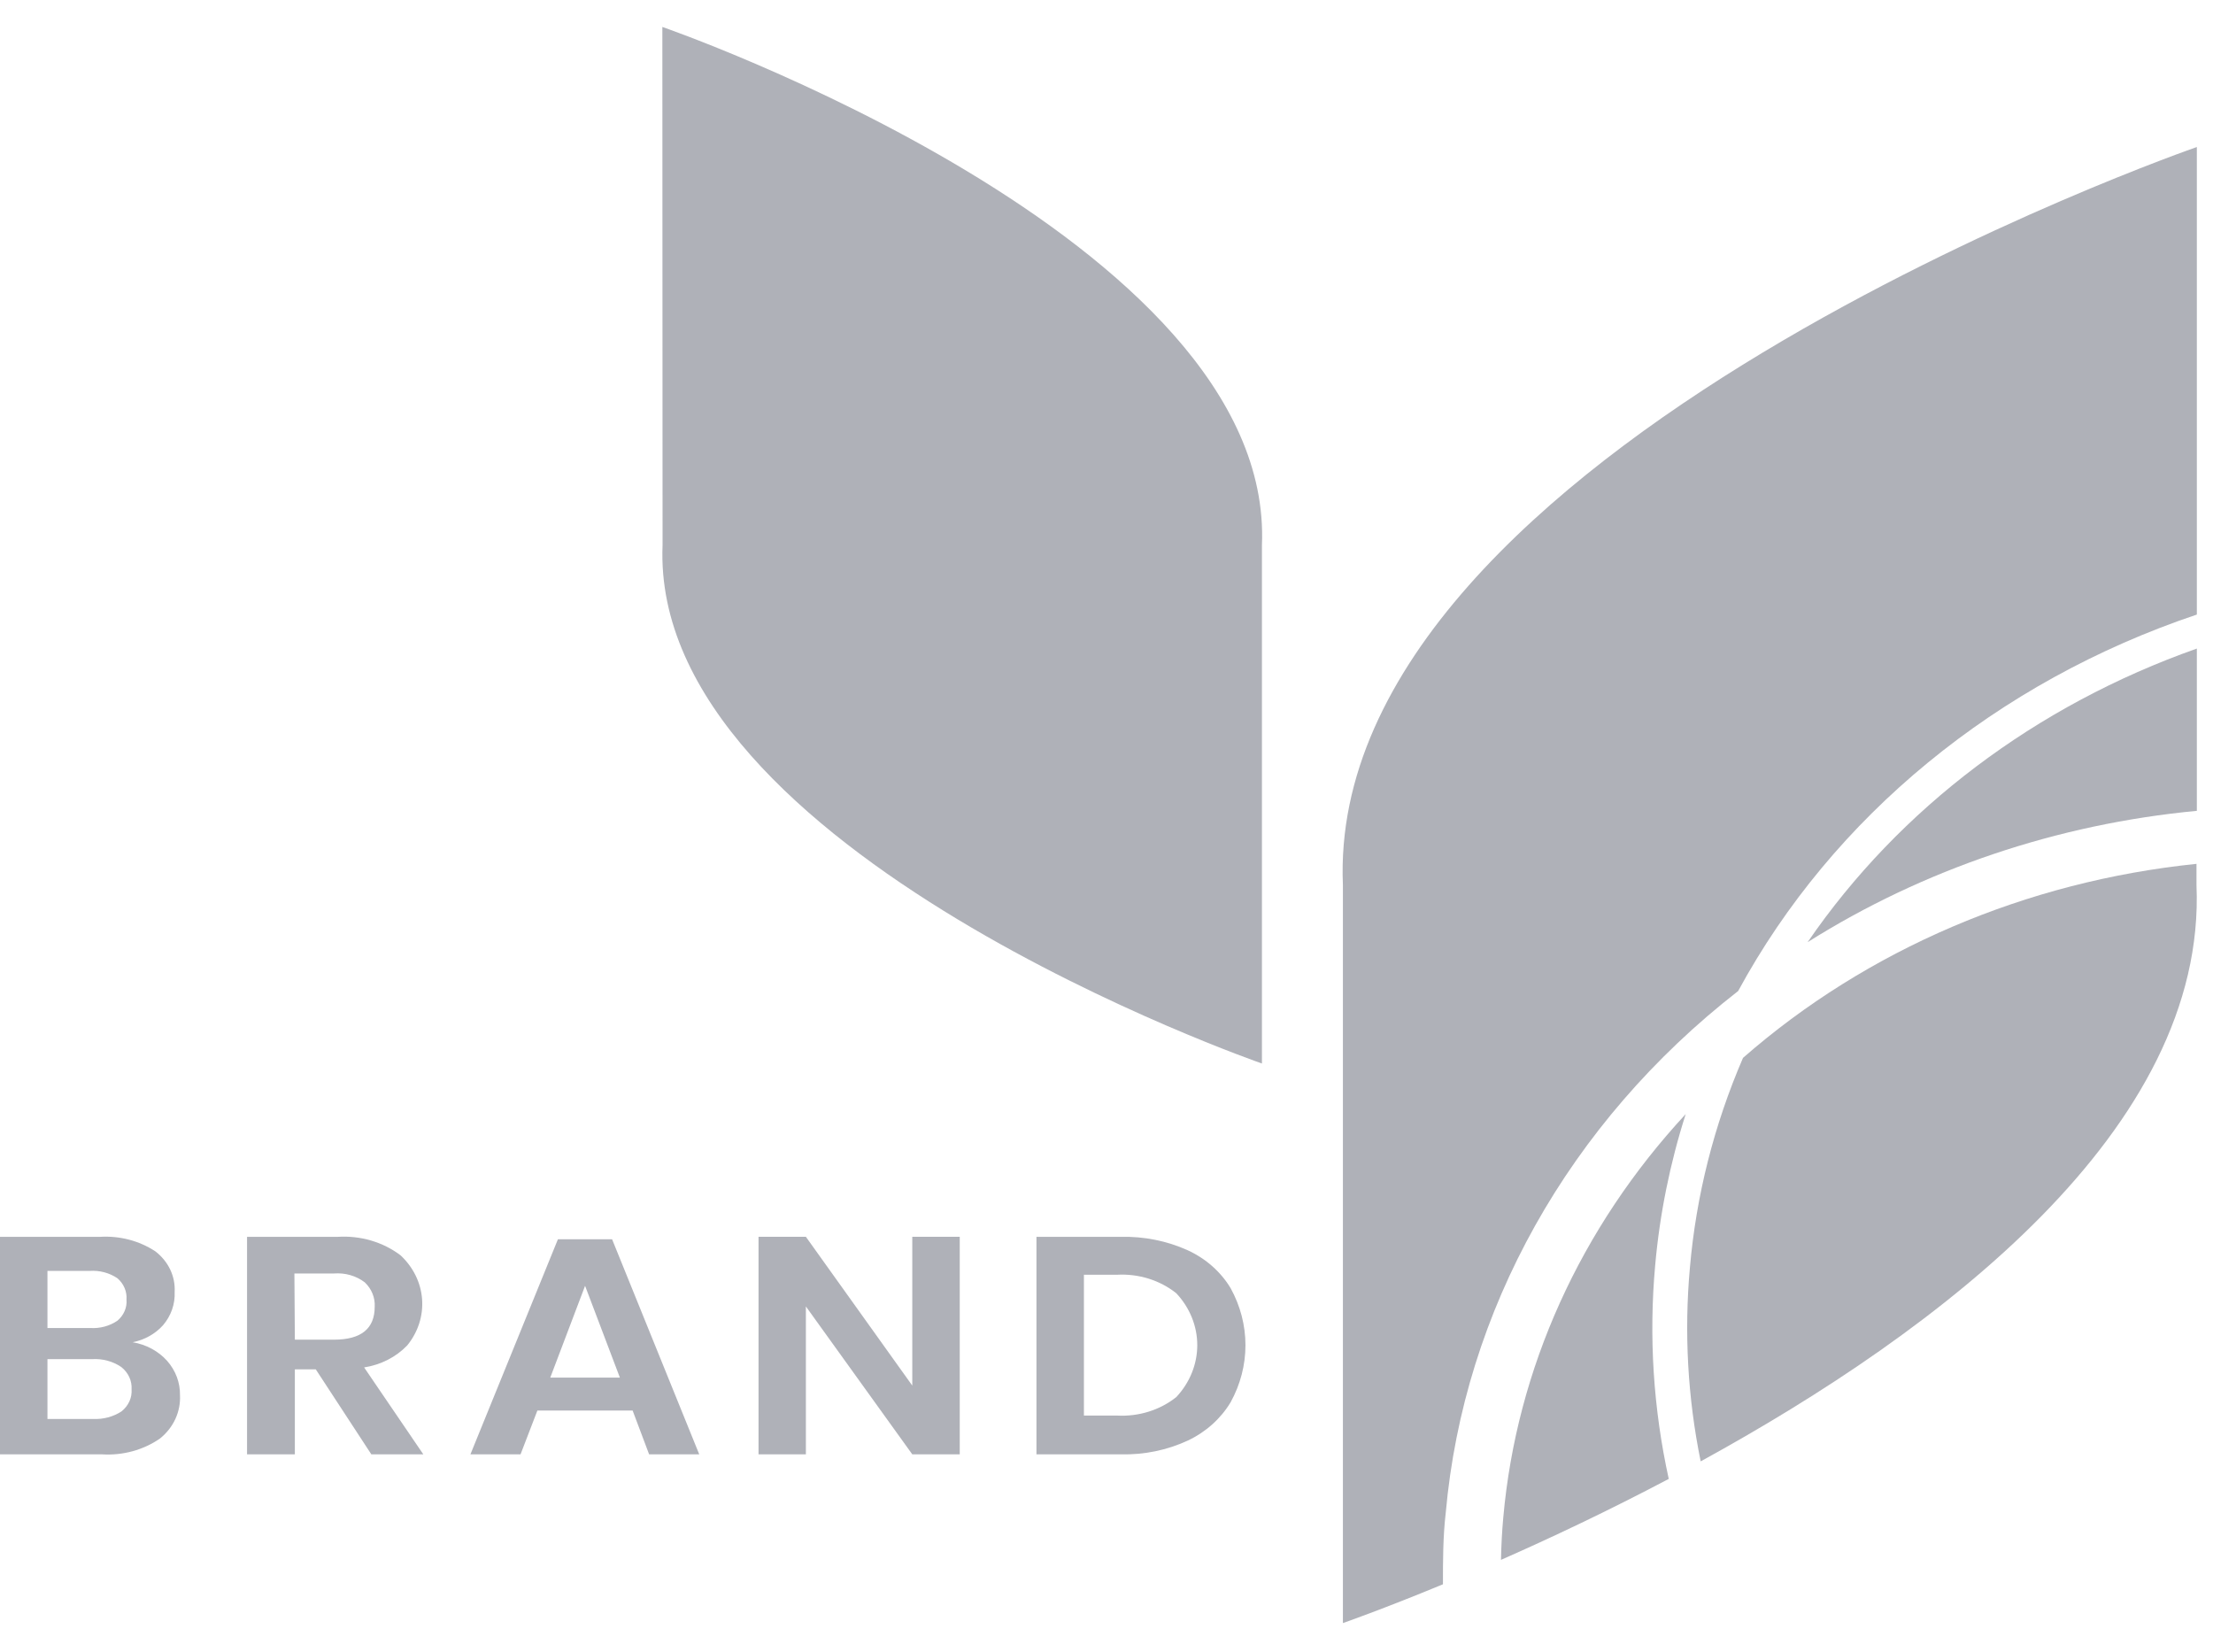
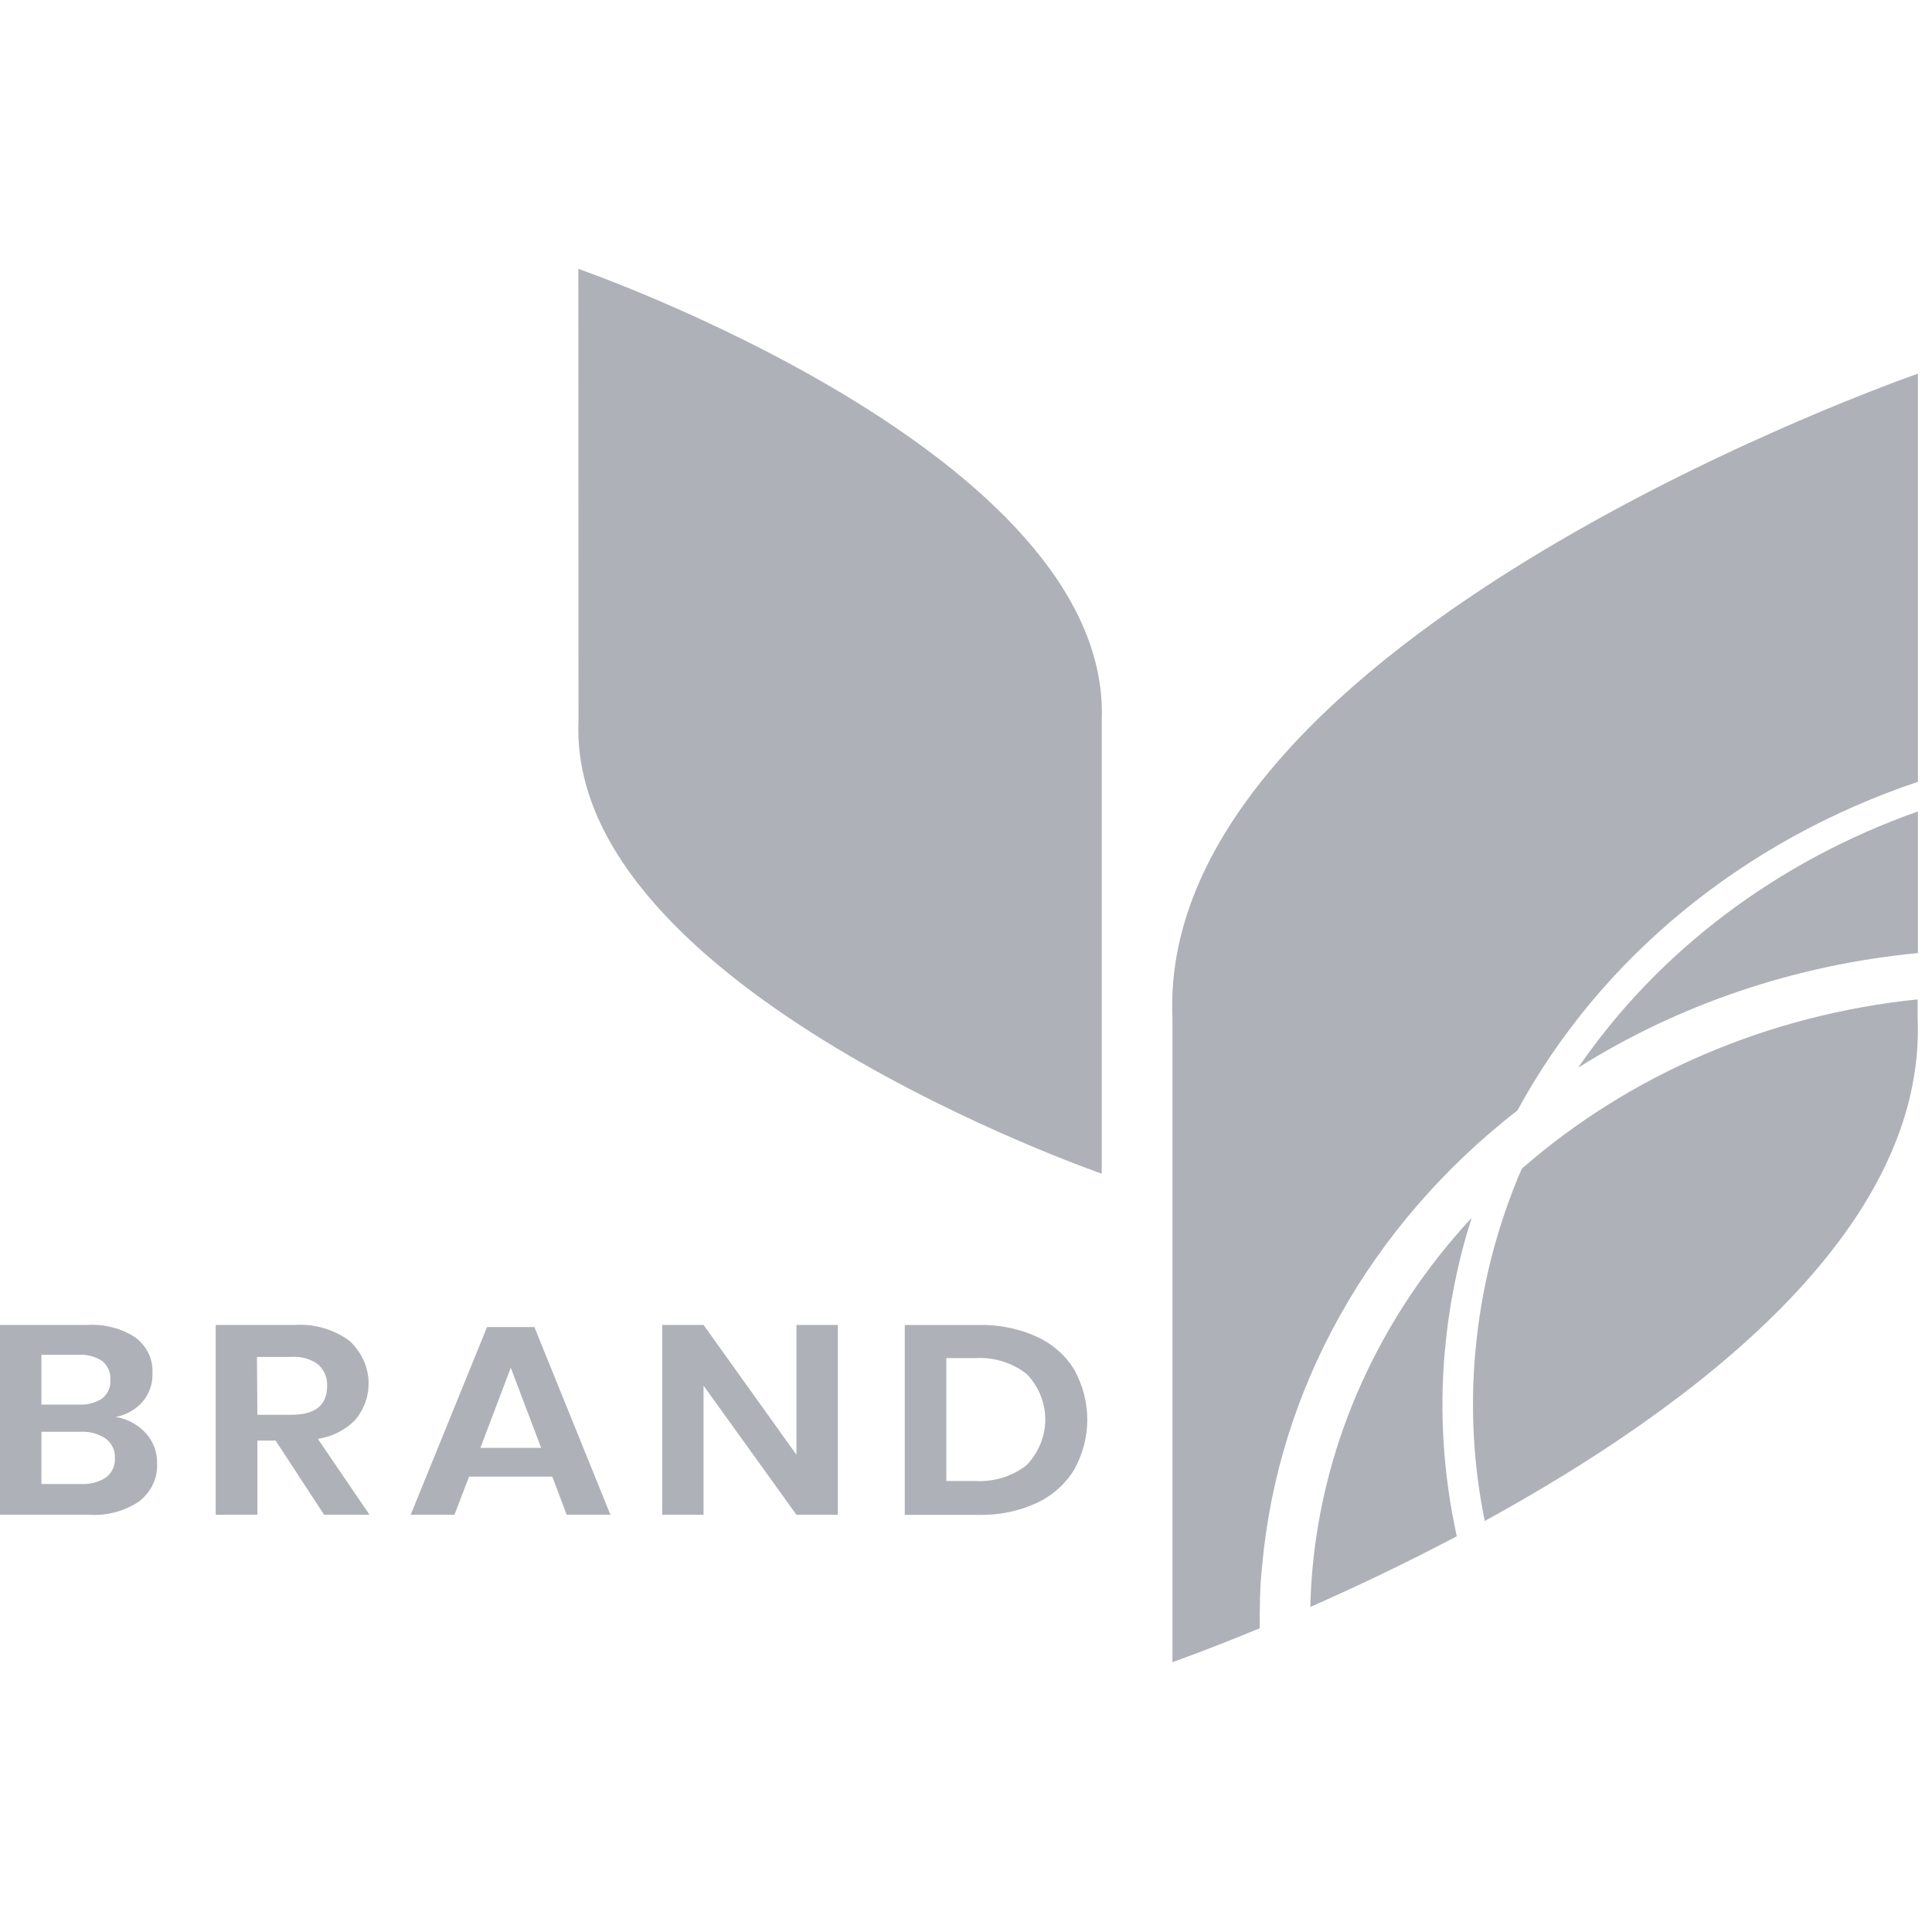
- <svg xmlns="http://www.w3.org/2000/svg" width="63" height="47" viewBox="0 0 63 47" fill="none">
-   <path d="M4.757 38.735C5.001 39.011 5.13 39.357 5.124 39.712C5.136 39.944 5.091 40.175 4.993 40.389C4.895 40.602 4.745 40.793 4.555 40.946C4.082 41.274 3.496 41.434 2.904 41.397H0V35.206H2.844C3.406 35.171 3.963 35.317 4.42 35.617C4.604 35.758 4.749 35.935 4.845 36.136C4.941 36.338 4.984 36.556 4.972 36.775C4.988 37.117 4.871 37.453 4.641 37.722C4.421 37.968 4.116 38.139 3.776 38.206C4.161 38.27 4.509 38.458 4.757 38.735ZM1.351 37.801H2.567C2.843 37.819 3.117 37.746 3.34 37.595C3.431 37.519 3.502 37.425 3.547 37.32C3.593 37.215 3.611 37.102 3.601 36.99C3.609 36.878 3.591 36.766 3.546 36.661C3.502 36.556 3.432 36.462 3.343 36.385C3.114 36.229 2.831 36.155 2.547 36.176H1.351V37.801ZM3.459 40.175C3.556 40.097 3.633 40 3.683 39.891C3.733 39.782 3.754 39.664 3.746 39.546C3.753 39.426 3.731 39.307 3.68 39.197C3.629 39.087 3.551 38.989 3.452 38.911C3.214 38.749 2.922 38.67 2.626 38.687H1.351V40.39H2.643C2.933 40.405 3.221 40.329 3.459 40.175Z" fill="#AFB1B8" />
-   <path d="M10.571 41.397L8.989 38.977H8.394V41.397H7.033V35.206H9.61C10.259 35.164 10.901 35.352 11.403 35.732C11.764 36.068 11.981 36.511 12.016 36.98C12.051 37.45 11.902 37.916 11.595 38.294C11.277 38.627 10.843 38.849 10.366 38.923L12.051 41.397H10.571ZM8.394 38.133H9.507C10.28 38.133 10.667 37.821 10.667 37.196C10.675 37.068 10.653 36.94 10.604 36.821C10.556 36.701 10.48 36.592 10.383 36.5C10.138 36.314 9.824 36.224 9.507 36.249H8.381L8.394 38.133Z" fill="#AFB1B8" />
-   <path d="M18.01 40.151H15.298L14.819 41.397H13.392L15.883 35.275H17.425L19.906 41.397H18.479L18.01 40.151ZM17.647 39.213L16.656 36.6L15.665 39.213H17.647Z" fill="#AFB1B8" />
-   <path d="M27.322 41.397H25.971L22.942 37.187V41.397H21.594V35.205H22.942L25.971 39.44V35.205H27.322V41.397Z" fill="#AFB1B8" />
-   <path d="M35.033 39.915C34.753 40.382 34.328 40.763 33.81 41.007C33.222 41.279 32.569 41.413 31.911 41.397H29.506V35.206H31.911C32.568 35.19 33.22 35.321 33.81 35.587C34.328 35.825 34.754 36.202 35.033 36.666C35.311 37.17 35.456 37.726 35.456 38.291C35.456 38.855 35.311 39.411 35.033 39.915ZM33.487 39.767C33.872 39.355 34.084 38.831 34.084 38.289C34.084 37.747 33.872 37.223 33.487 36.812C33.02 36.439 32.413 36.25 31.795 36.285H30.857V40.293H31.795C32.413 40.328 33.02 40.139 33.487 39.767Z" fill="#AFB1B8" />
-   <path d="M18.856 0.767C18.856 0.767 36.294 6.795 35.925 15.518V30.272C35.925 30.272 18.499 24.241 18.862 15.518L18.856 0.767Z" fill="#AFB1B8" />
-   <path d="M51.46 26.818C54.754 24.743 58.563 23.457 62.54 23.08V18.461C57.958 20.078 54.071 23.01 51.46 26.818Z" fill="#AFB1B8" />
-   <path d="M49.482 28.209C52.177 23.24 56.85 19.405 62.54 17.493V4.185C62.54 4.185 37.705 12.772 38.23 25.194V46.2C38.23 46.2 39.337 45.816 41.078 45.096C41.078 44.425 41.078 43.747 41.157 43.067C41.671 37.3 44.665 31.956 49.482 28.209Z" fill="#AFB1B8" />
-   <path d="M47.12 36.013C47.25 34.556 47.541 33.115 47.989 31.712C44.99 34.947 43.173 38.961 42.796 43.191C42.759 43.59 42.739 43.989 42.73 44.401C44.14 43.78 45.782 43.006 47.506 42.096C47.066 40.095 46.936 38.047 47.12 36.013Z" fill="#AFB1B8" />
-   <path d="M48.108 36.089C47.942 37.929 48.045 39.781 48.415 41.597C55.2 37.879 62.824 32.136 62.53 25.194V24.589C57.682 25.086 53.147 27.026 49.62 30.112C48.795 32.024 48.285 34.039 48.108 36.089Z" fill="#AFB1B8" />
+ <svg xmlns="http://www.w3.org/2000/svg" version="1.1" width="32" height="32" viewBox="0 0 32 32">
+   <path fill="#afb1b8" d="M2.416 23.738c0.124 0.14 0.19 0.316 0.186 0.496 0.006 0.118-0.016 0.235-0.066 0.344s-0.126 0.205-0.222 0.283c-0.24 0.166-0.538 0.248-0.839 0.229h-1.475v-3.145h1.445c0.285-0.017 0.568 0.056 0.8 0.209 0.093 0.072 0.167 0.162 0.216 0.264s0.071 0.213 0.064 0.324c0.008 0.173-0.051 0.344-0.168 0.481-0.112 0.125-0.267 0.212-0.44 0.246 0.196 0.033 0.372 0.128 0.498 0.269zM0.686 23.264h0.617c0.14 0.009 0.28-0.028 0.393-0.104 0.046-0.038 0.082-0.086 0.105-0.139s0.032-0.111 0.027-0.168c0.004-0.057-0.005-0.114-0.028-0.167s-0.058-0.101-0.103-0.14c-0.116-0.079-0.26-0.117-0.404-0.106h-0.607v0.825zM1.757 24.47c0.050-0.039 0.089-0.089 0.114-0.144s0.036-0.115 0.032-0.175c0.004-0.061-0.008-0.121-0.034-0.177s-0.065-0.106-0.116-0.145c-0.121-0.082-0.269-0.122-0.419-0.114h-0.648v0.865h0.656c0.148 0.008 0.294-0.031 0.414-0.109z" />
+   <path fill="#afb1b8" d="M5.369 25.090l-0.804-1.229h-0.302v1.229h-0.691v-3.145h1.309c0.33-0.021 0.656 0.075 0.911 0.267 0.183 0.171 0.293 0.396 0.311 0.634s-0.058 0.475-0.214 0.667c-0.161 0.169-0.382 0.282-0.624 0.32l0.856 1.257h-0.752zM4.264 23.433h0.565c0.393 0 0.589-0.159 0.589-0.476 0.004-0.065-0.007-0.13-0.032-0.191s-0.063-0.116-0.113-0.163c-0.124-0.094-0.284-0.14-0.445-0.128h-0.572l0.007 0.957z" />
+   <path fill="#afb1b8" d="M9.148 24.457h-1.378l-0.243 0.633h-0.725l1.265-3.11h0.784l1.26 3.11h-0.725l-0.238-0.633zM8.963 23.981l-0.503-1.327-0.503 1.327h1.007z" />
+   <path fill="#afb1b8" d="M13.878 25.090h-0.686l-1.539-2.139v2.139h-0.685v-3.145h0.685l1.539 2.151v-2.151h0.686v3.145z" />
+   <path fill="#afb1b8" d="M17.794 24.338c-0.142 0.237-0.358 0.431-0.621 0.555-0.299 0.138-0.63 0.206-0.965 0.198h-1.222v-3.145h1.222c0.334-0.008 0.665 0.058 0.965 0.194 0.263 0.121 0.479 0.312 0.621 0.548 0.141 0.256 0.215 0.538 0.215 0.825s-0.074 0.569-0.215 0.825zM17.009 24.262c0.196-0.209 0.304-0.475 0.304-0.751s-0.108-0.542-0.304-0.75c-0.237-0.189-0.545-0.285-0.859-0.267h-0.476v2.036h0.476c0.314 0.018 0.622-0.078 0.859-0.267z" />
+   <path fill="#afb1b8" d="M9.578 4.453c0 0 8.858 3.062 8.67 7.493v7.494c0 0-8.851-3.063-8.666-7.494l-0.003-7.493z" />
+   <path fill="#afb1b8" d="M26.139 17.685c1.673-1.054 3.608-1.707 5.628-1.899v-2.346c-2.327 0.821-4.302 2.311-5.628 4.245z" />
+   <path fill="#afb1b8" d="M25.134 18.392c1.369-2.524 3.743-4.472 6.633-5.443v-6.76c0 0-12.615 4.362-12.348 10.671v10.67c0 0 0.562-0.195 1.446-0.561 0-0.341 0-0.685 0.040-1.031 0.261-2.929 1.782-5.644 4.228-7.546z" />
+   <path fill="#afb1b8" d="M23.934 22.356c0.066-0.74 0.214-1.472 0.441-2.185-1.523 1.643-2.446 3.682-2.638 5.83-0.018 0.203-0.029 0.406-0.034 0.615 0.716-0.315 1.55-0.708 2.426-1.171-0.224-1.016-0.29-2.056-0.196-3.090z" />
+   <path fill="#afb1b8" d="M24.436 22.394c-0.084 0.935-0.032 1.876 0.156 2.798 3.446-1.888 7.319-4.806 7.17-8.332v-0.307c-2.462 0.252-4.766 1.238-6.557 2.805-0.419 0.971-0.678 1.994-0.768 3.036z" />
</svg>
